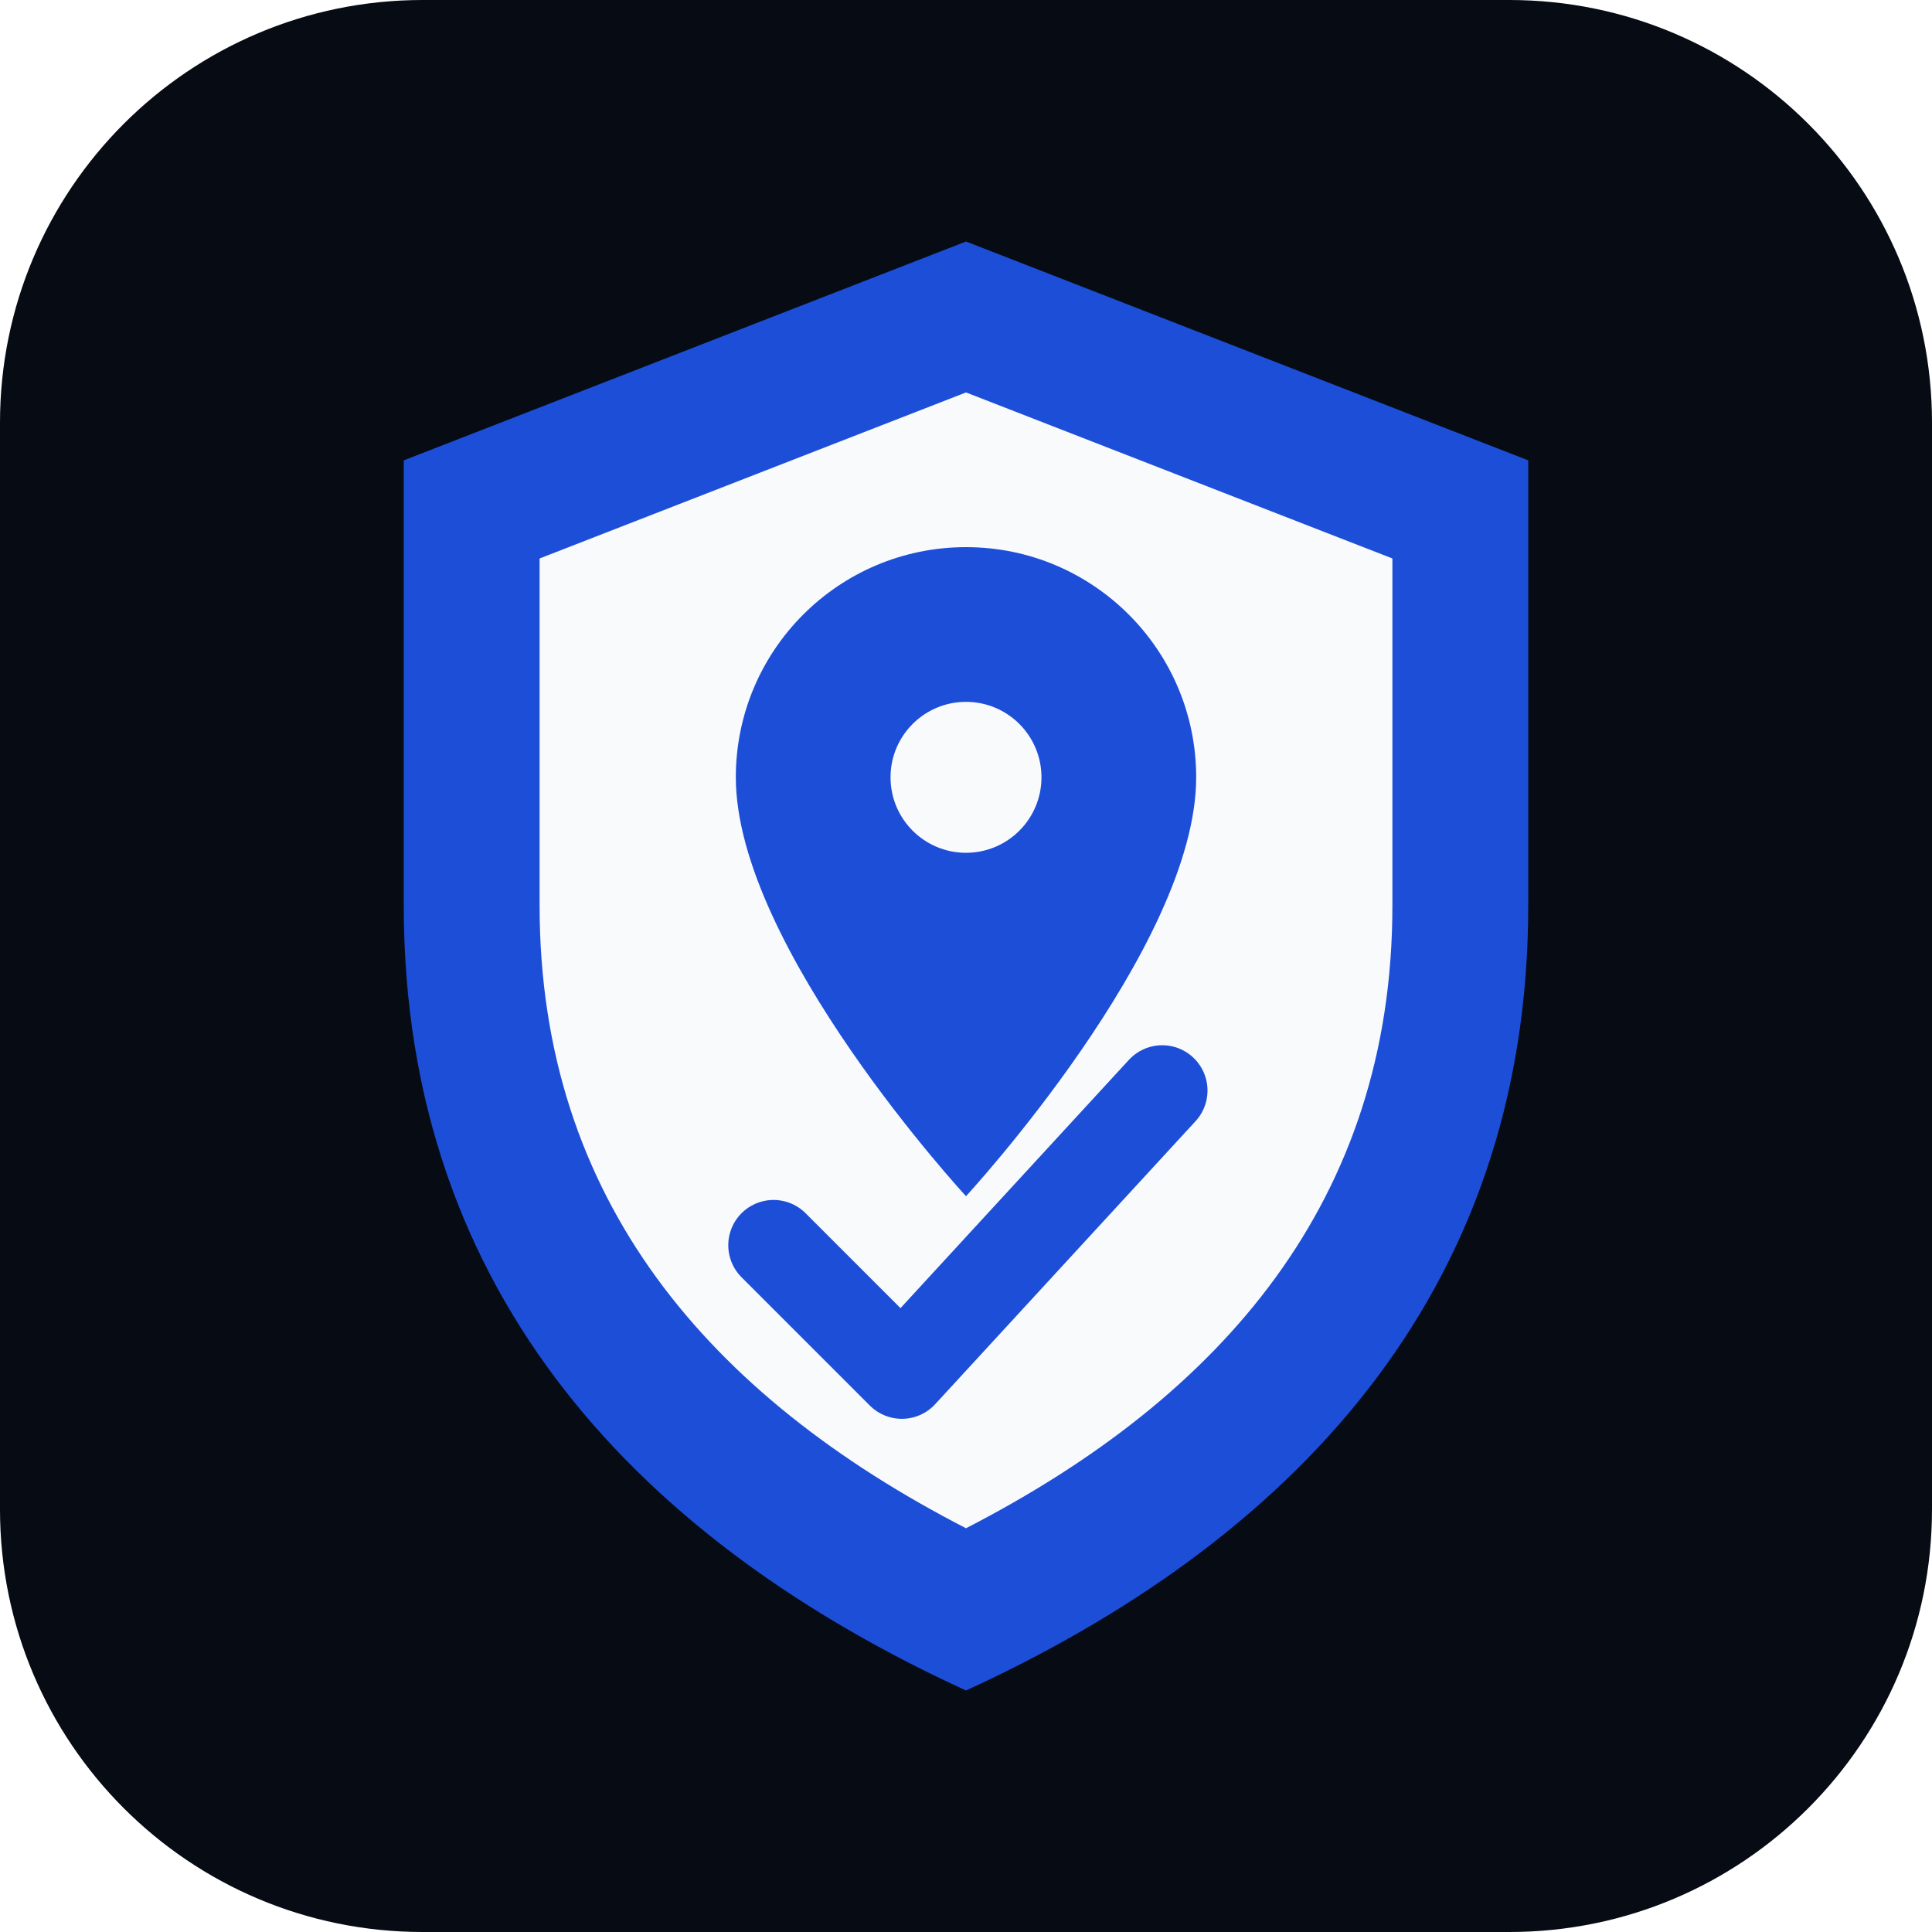
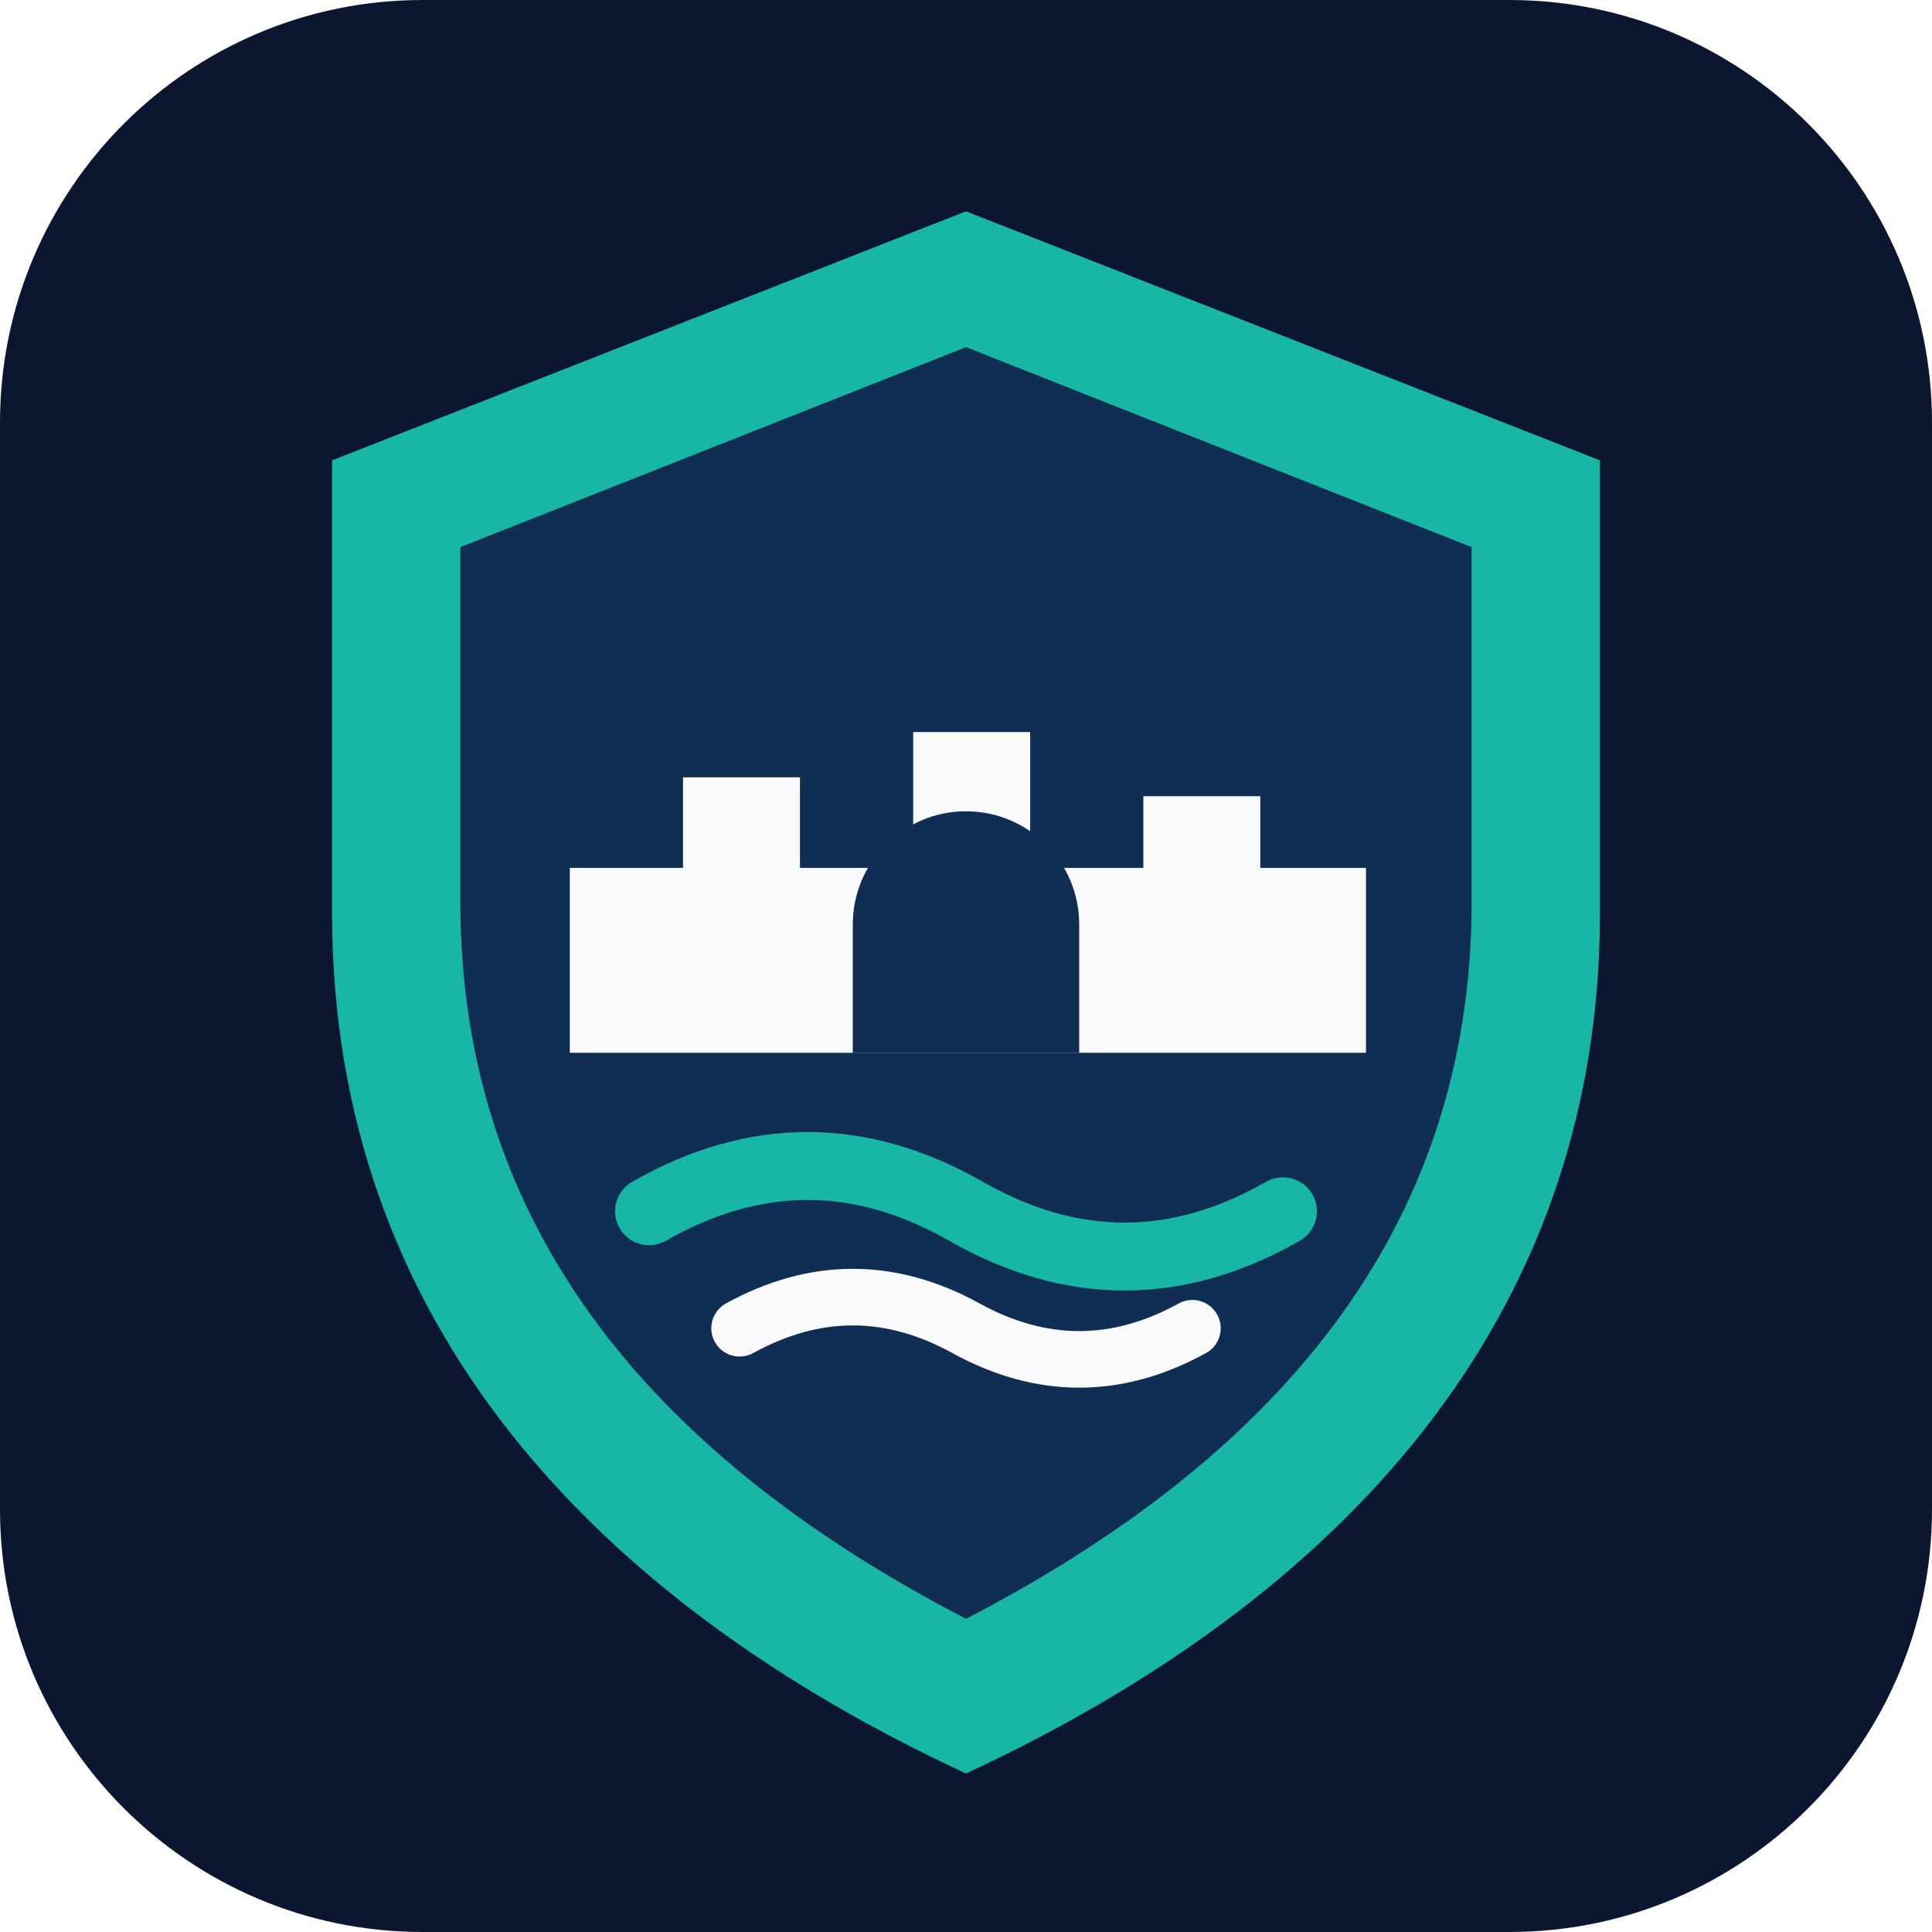
<svg xmlns="http://www.w3.org/2000/svg" viewBox="0 0 512 512">
-   <rect width="512" height="512" rx="112" fill="#060b14" />
-   <path d="M256 64 405 122v118c0 104-64 169-149 208-85-39-149-104-149-208V122z" fill="#1d4ed8" />
-   <path d="M256 104 369 148v92c0 78-45 130-113 165-68-35-113-87-113-165v-92z" fill="#f8fafc" />
-   <path d="M256 145a61 61 0 0 0-61 61c0 45 61 111 61 111s61-66 61-111a61 61 0 0 0-61-61z" fill="#1d4ed8" />
-   <circle cx="256" cy="206" r="20" fill="#f8fafc" />
-   <path d="m205 330 34 34 69-75" fill="none" stroke="#1d4ed8" stroke-linecap="round" stroke-linejoin="round" stroke-width="24" />
+   <rect width="512" height="512" rx="112" fill="#0b1730" />
+   <path d="M256 56 424 122v120c0 108-69 182-168 228C157 424 88 350 88 242V122z" fill="#18b6a4" />
+   <path d="M256 92 390 145v94c0 88-53 148-134 190-81-42-134-102-134-190v-94z" fill="#102d53" />
+   <path d="M151 279v-49h30v-24h31v24h30v-36h31v36h30v-19h31v19h28v49z" fill="#f8fafc" />
+   <path d="M226 279v-34a30 30 0 0 1 60 0v34z" fill="#102d53" />
+   <path d="M172 321c28-16 56-16 84 0s56 16 84 0" fill="none" stroke="#18b6a4" stroke-linecap="round" stroke-width="18" />
+   <path d="M196 352c20-11 40-11 60 0s40 11 60 0" fill="none" stroke="#f8fafc" stroke-linecap="round" stroke-width="15" />
</svg>
